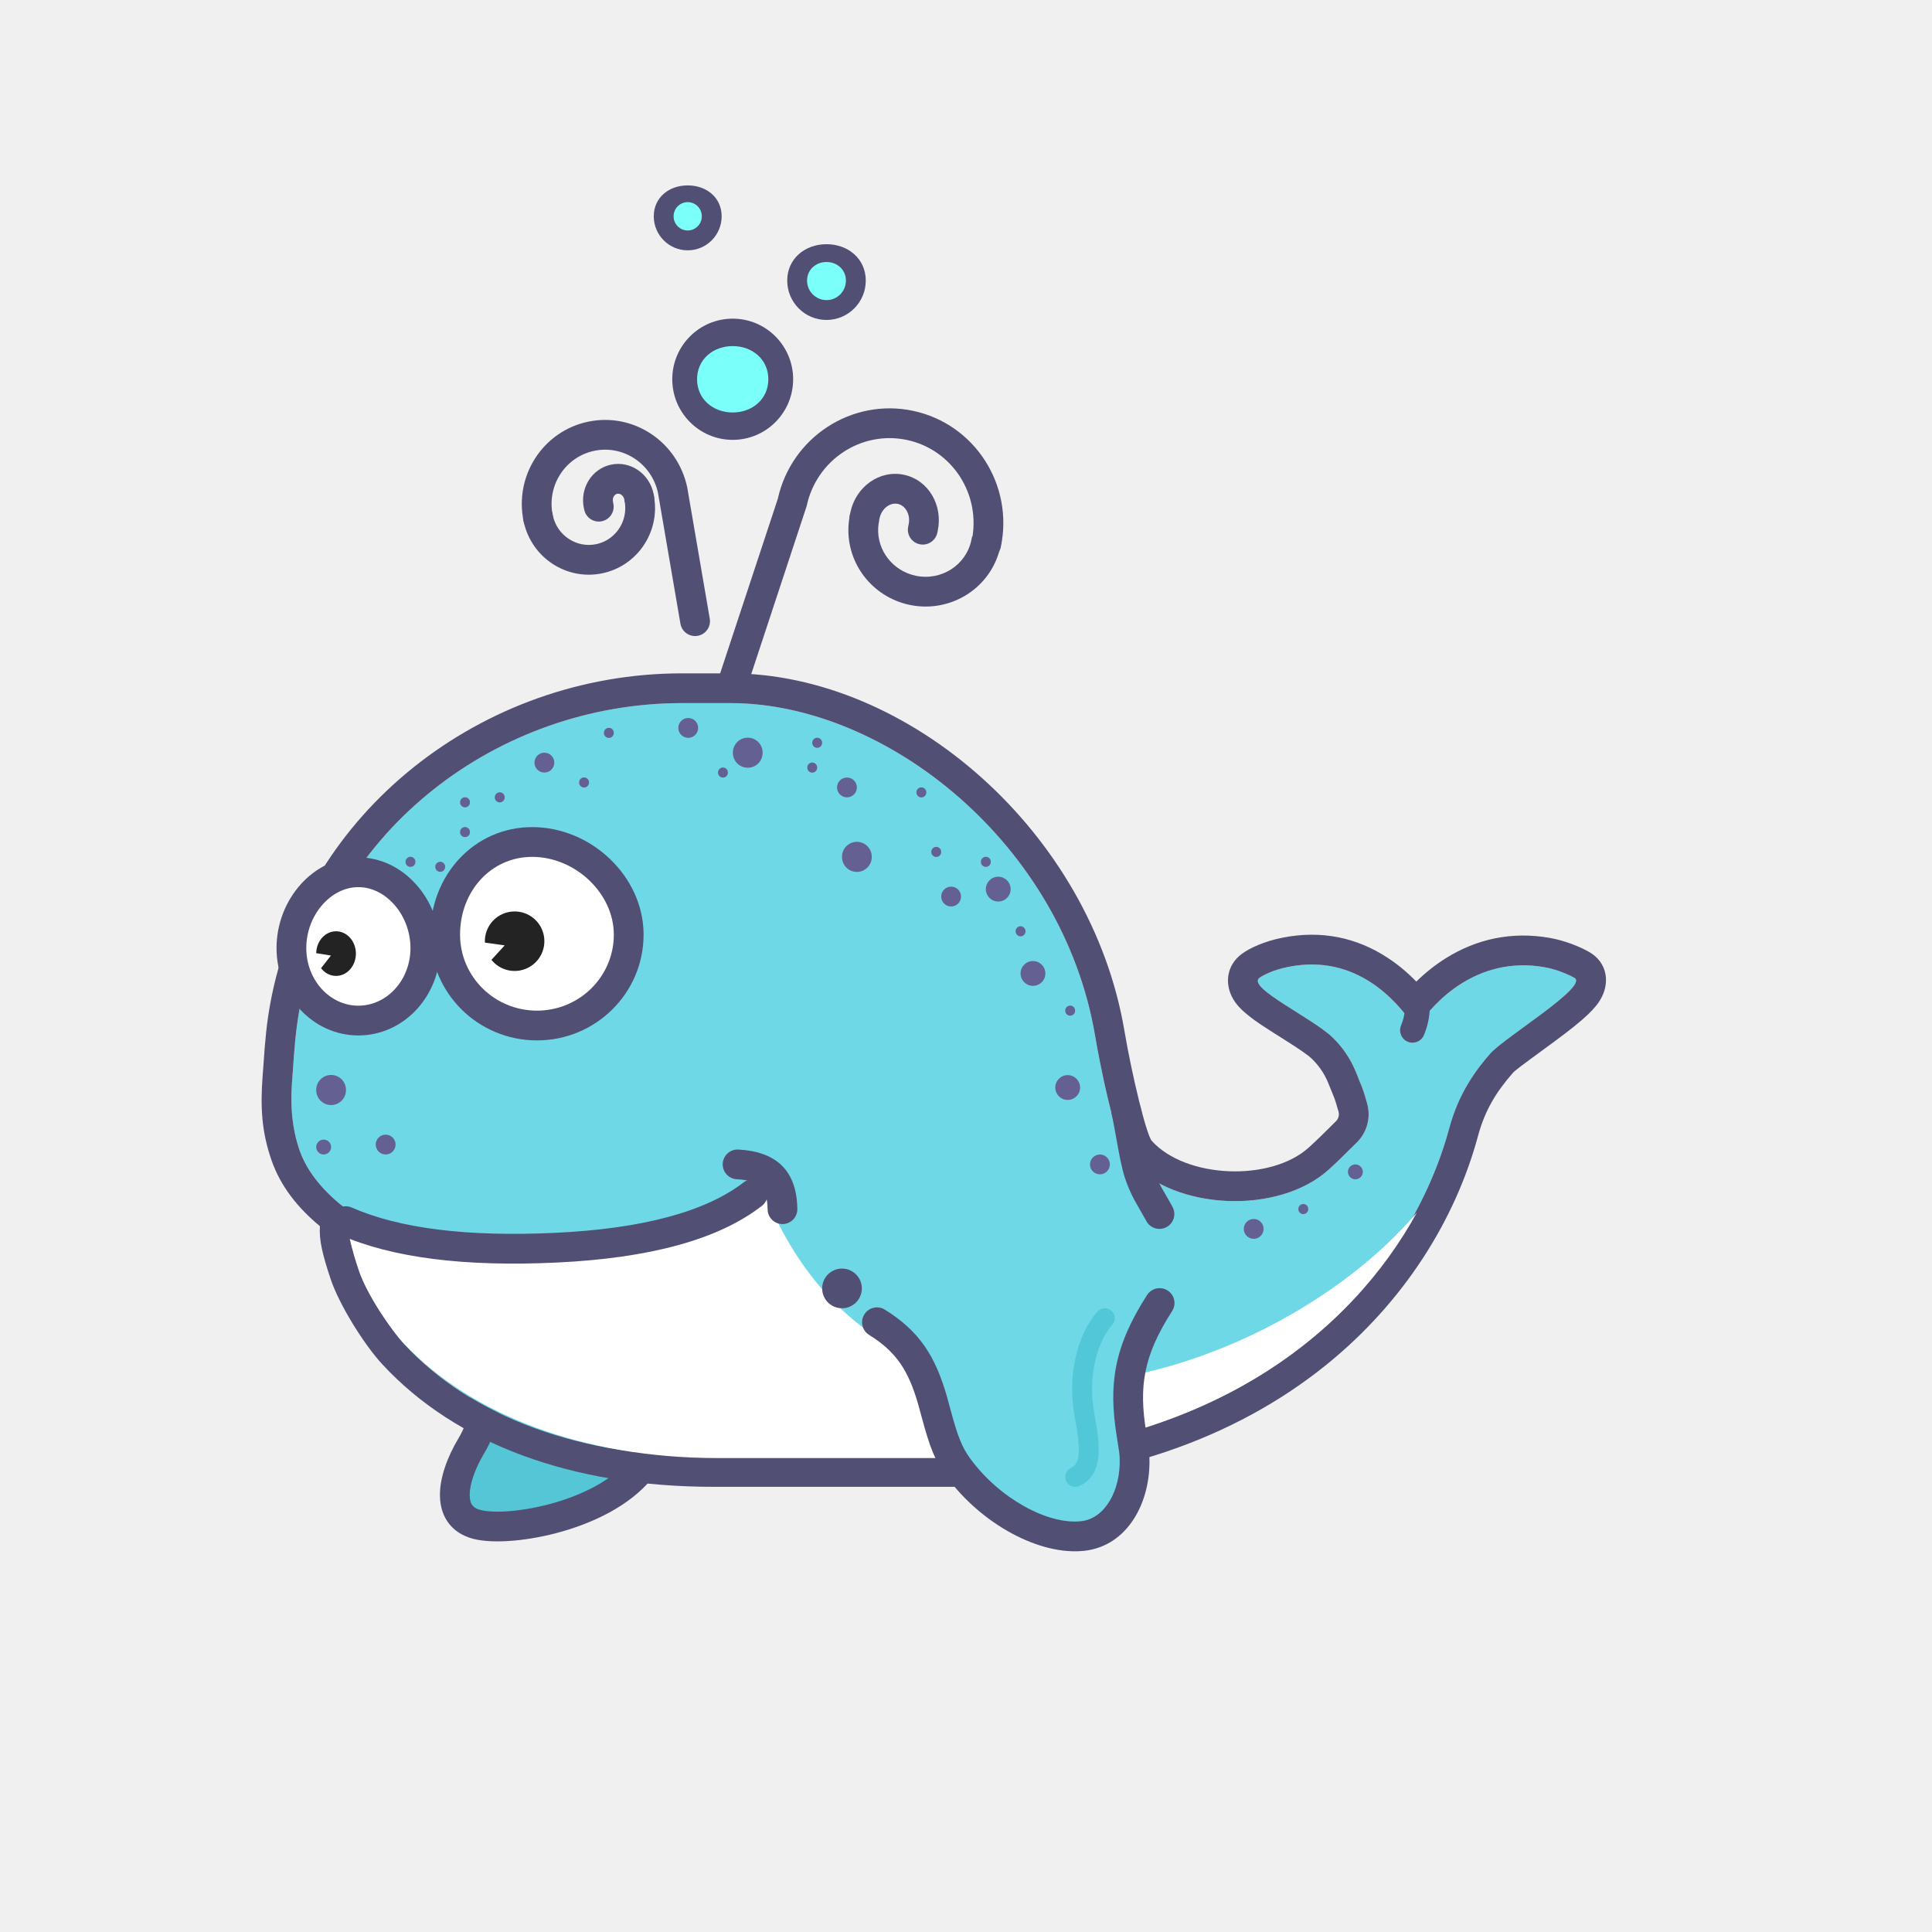
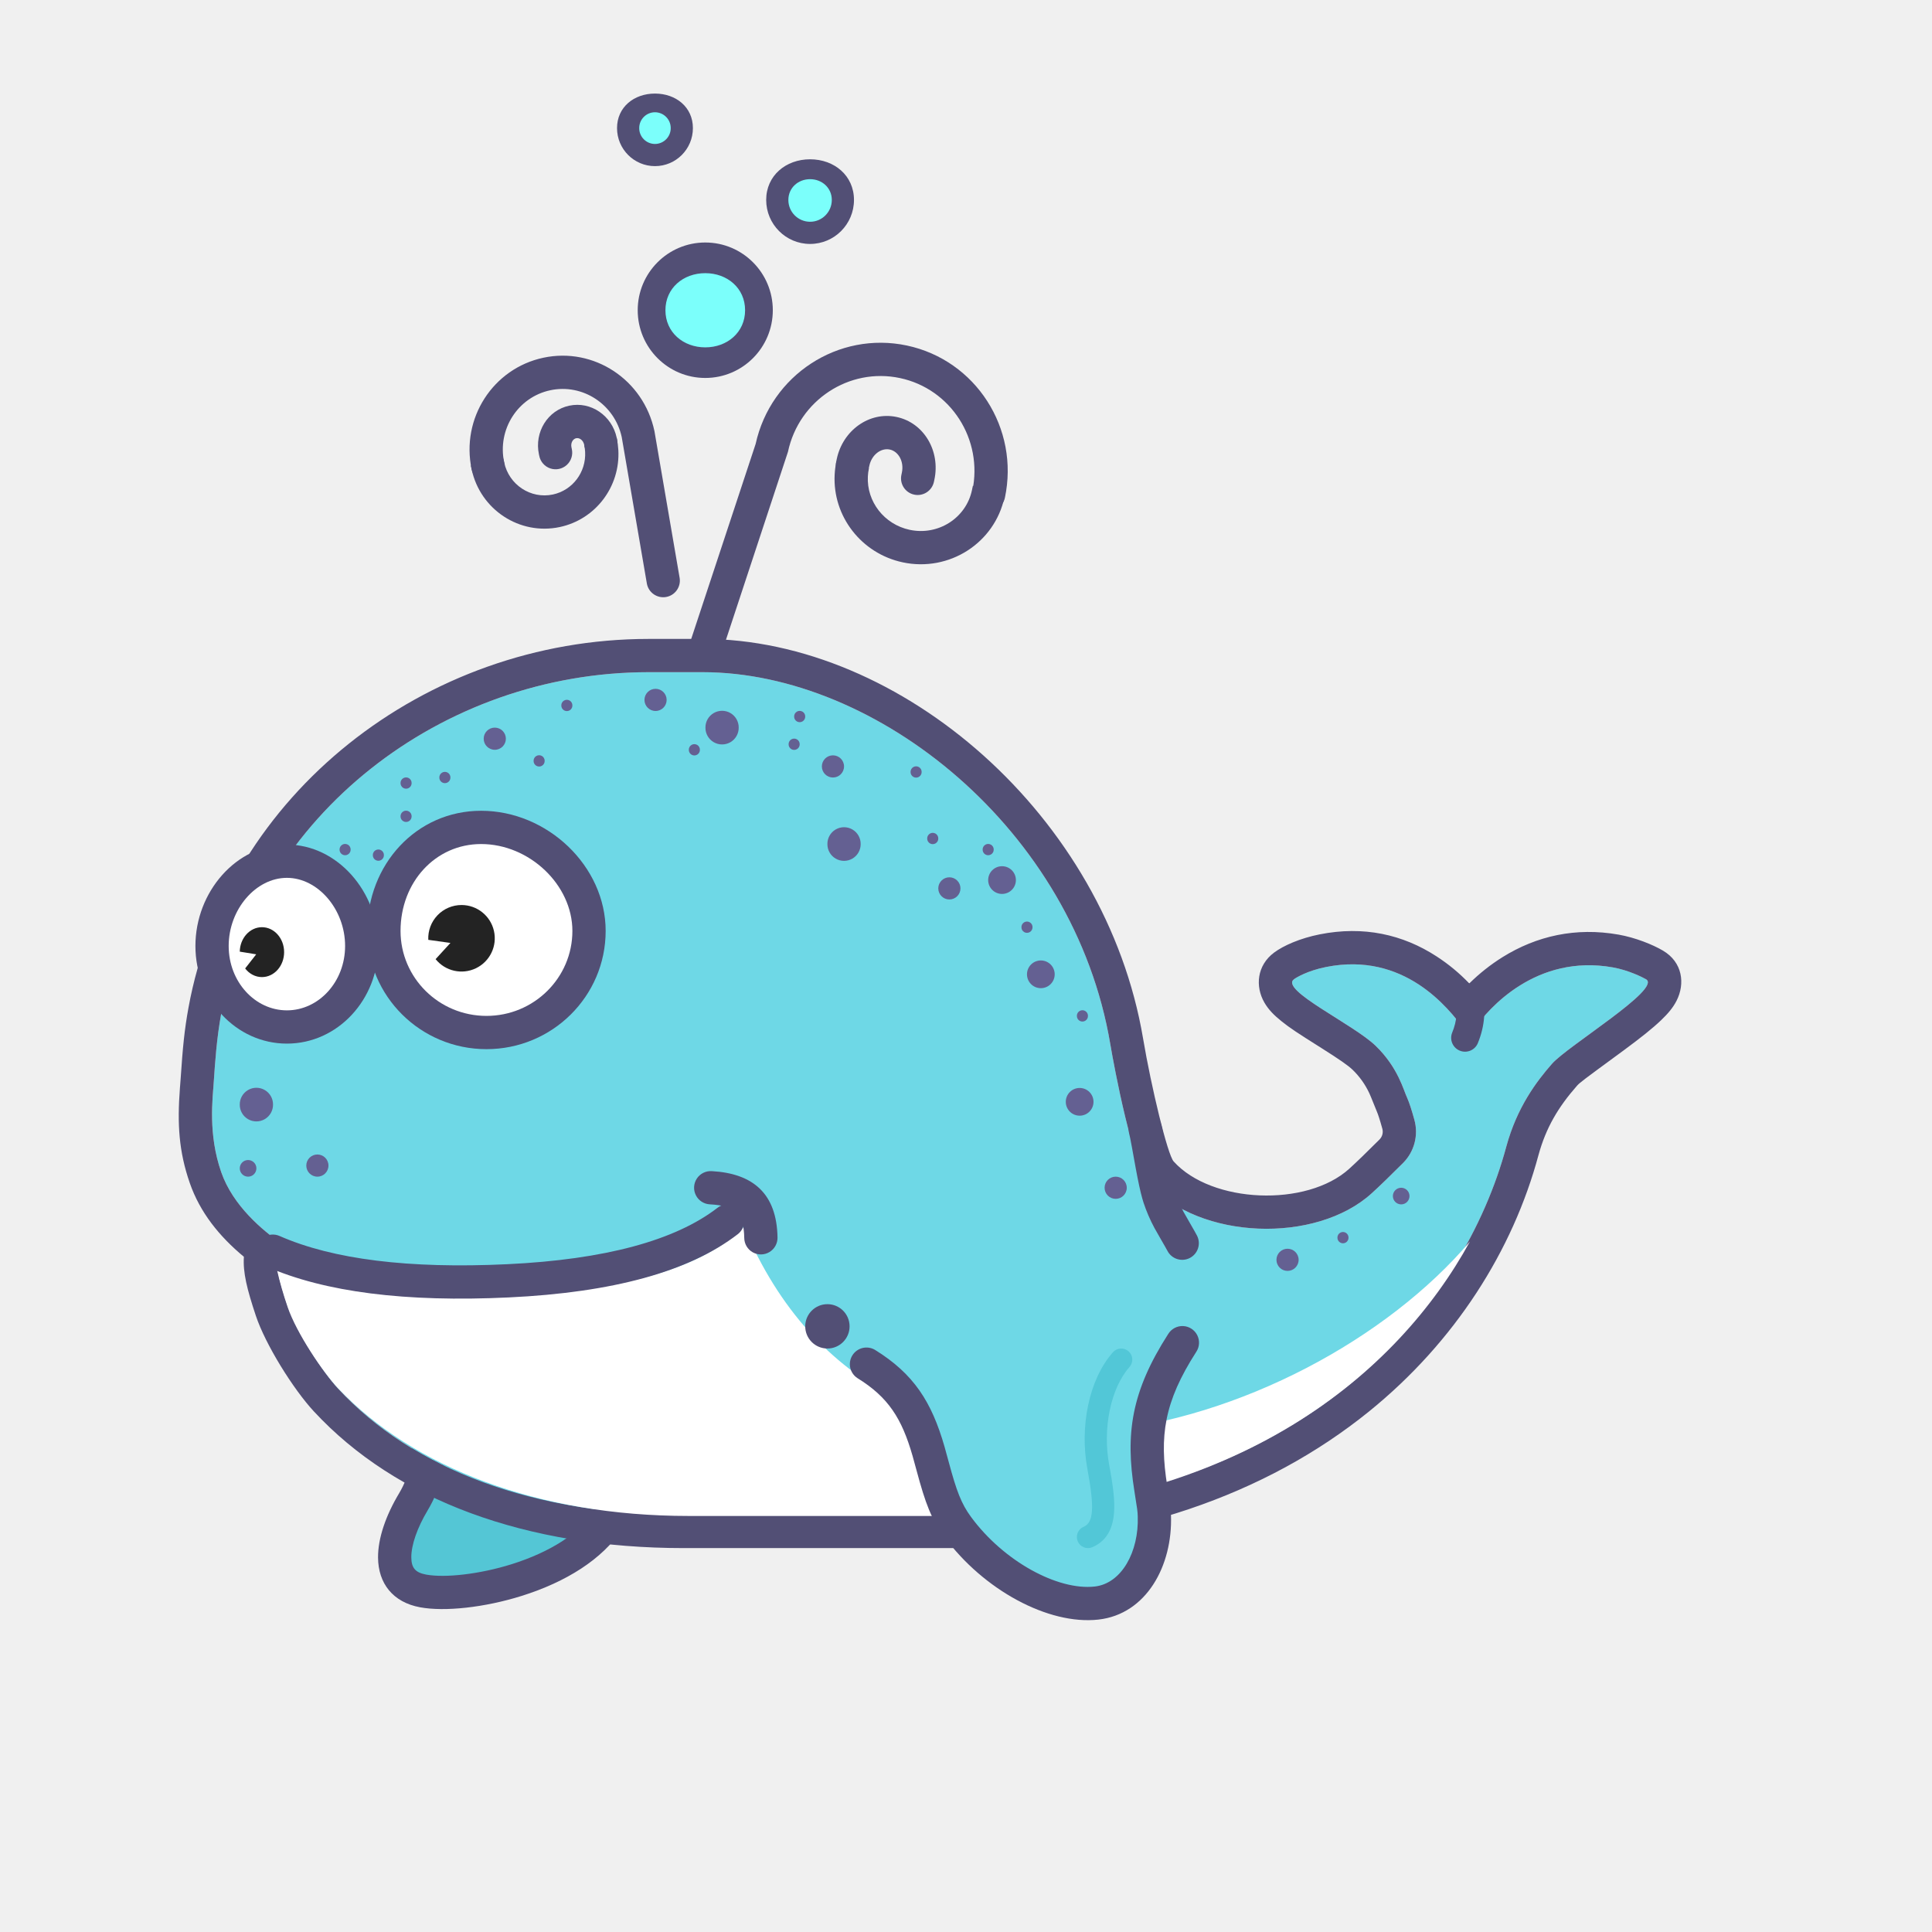
- <svg xmlns="http://www.w3.org/2000/svg" width="800px" height="800px" viewBox="25.6 25.6 972.8 972.8" class="icon" version="1.1">
+ <svg xmlns="http://www.w3.org/2000/svg" width="800px" height="800px" viewBox="76.8 76.8 870.4 870.4" class="icon" version="1.1">
  <path d="M249.756 671.844c24.776 41.714 23.18 65.004 13.26 81.59s-13.956 36.724 4.401 40.116c18.357 3.392 66.258-5.794 83.526-32.096 17.268-26.299 7.34-56.702 41.177-79.365" fill="#54C6D5" />
  <path d="M256.197 668.018c23.48 39.531 26.539 67.047 13.247 89.265-4.67 7.807-7.375 15.577-7.34 21.112 0.03 4.69 1.733 6.873 6.673 7.785 8.429 1.558 24.054-0.135 38.565-4.693 17.046-5.355 30.54-13.792 37.339-24.146 4.528-6.898 7.023-13.747 10.098-26.025 0.207-0.829 0.355-1.419 0.754-3.04 3.279-13.275 5.175-19.341 9.029-26.799 5.185-10.035 12.635-18.415 23.387-25.615a7.493 7.493 0 0 1 8.339 12.45c-15.485 10.37-20.323 19.733-26.207 43.557-0.405 1.633-0.552 2.235-0.767 3.084-3.452 13.784-6.434 21.964-12.111 30.608-9.001 13.712-25.328 23.922-45.373 30.22-16.666 5.235-34.671 7.183-45.778 5.132-12.233-2.26-18.864-10.754-18.937-22.431-0.052-8.697 3.512-18.944 9.468-28.897 10.08-16.849 7.65-38.69-13.27-73.918a7.493 7.493 0 1 1 12.882-7.653z" fill="#524F75" />
  <path d="M755.43 593.318c-18.999 70.723-88.756 161.302-247.356 165.94H384.837c-67.721 0-121.911-20.378-155.665-56.812-6.896-7.44-18.912-25.67-22.9-37.656s-6.191-19.156-2.92-27.923c-8.102-5.682-21.606-16.776-26.901-32.036-5.939-17.121-3.871-32.803-3.312-41.11s1.269-18.996 3.312-30.218C192.659 444.443 275.668 379.629 369.032 379.629h24.309c78.538 0 167.362 70.881 183.653 167.491 1.883 11.187 10.15 54.896 17.425 62.961 22.798 25.288 75.167 27.223 100.347 4.328 3.497-3.182 8.202-7.73 14.114-13.642a19.993 19.993 0 0 0 5.137-19.429c-1.266-4.606-2.348-7.9-3.242-9.888-1.621-3.357-4.059-13.664-14.201-23.477-10.14-9.815-43.303-25.173-36.824-30.003 1.044-0.779 6.097-3.856 14.501-5.527 35.041-6.978 55.034 18.335 62.179 28.083 0.779 1.064 1.531 2.123 2.258 3.172 0.709-1.051 1.449-2.133 2.215-3.247 6.494-9.436 28.04-33.929 62.479-27.833 7.128 1.259 13.599 4.538 14.99 5.355 7.255 4.266-35.273 30.003-42.376 38.088s-15.782 19.703-20.567 37.256z" fill="#6ED8E6" />
  <path d="M755.43 593.318c4.785-17.55 13.464-29.172 20.565-37.256s49.632-33.822 42.376-38.088c-1.391-0.817-7.862-4.096-14.99-5.355-34.439-6.097-55.985 18.397-62.479 27.833-0.767 1.111-3.694 1.139-4.473 0.075-7.143-9.745-27.136-35.061-62.179-28.083-8.402 1.671-13.457 4.75-14.501 5.527-6.479 4.83 26.686 20.188 36.824 30.003 10.143 9.815 12.578 20.123 14.201 23.477 0.892 1.988 1.976 5.282 3.242 9.888a19.98 19.98 0 0 1-5.137 19.429c-5.912 5.912-10.617 10.46-14.114 13.642-25.18 22.895-77.549 20.96-100.347-4.328-7.273-8.065-15.542-51.774-17.425-62.961C560.702 450.51 471.879 379.629 393.341 379.629h-24.309c-93.364 0-176.373 64.814-192.582 153.875-2.041 11.219-2.75 21.909-3.312 30.218s-2.63 23.987 3.312 41.11c5.295 15.26 18.802 26.354 26.901 32.036-3.272 8.766-1.066 15.937 2.92 27.923s16.004 30.215 22.9 37.656C262.928 738.881 317.115 759.259 384.837 759.259h123.235c158.603-4.638 228.357-95.217 247.358-165.94z m-17.246-69.295l0.505 19.673c2.328-13.497 2.343-21.444 0.045-23.834-3.964 3.909 0.187 3.067-0.549 4.161zM162.292 609.745c-4.93-14.211-5.667-26.559-4.438-42.681-0.022 0.295 0.277-3.544 0.332-4.351 0.972-14.408 1.718-21.994 3.519-31.891C179.128 435.095 267.911 364.644 369.032 364.644h24.309c89.862 0 181.615 80.269 198.429 179.984 3.696 21.931 11.029 52.371 13.777 55.418 17.103 18.971 59.946 20.727 79.138 3.277 3.292-2.995 7.845-7.39 13.599-13.15a4.995 4.995 0 0 0 1.286-4.858c-1.079-3.916-1.958-6.601-2.46-7.717-0.712-1.658-2.637-6.644-3.387-8.234a35.575 35.575 0 0 0-7.565-10.625c-1.948-1.888-6.012-4.708-13.714-9.571-11.341-7.146-14.438-9.184-18.29-12.271-3.392-2.72-5.879-5.242-7.71-8.397-4.251-7.338-3.367-16.789 4.356-22.543 4.243-3.164 11.731-6.459 20.53-8.209 19.733-3.931 37.446 0.025 52.641 9.9a82.3 82.3 0 0 1 14.766 12.216 86.553 86.553 0 0 1 15.008-11.873c15.295-9.523 32.945-13.544 52.254-10.128 7.555 1.339 15.335 4.466 19.973 7.193 8.906 5.237 10.048 14.943 6.151 22.588-1.571 3.082-3.809 5.747-6.883 8.692-3.906 3.751-9.111 7.882-16.911 13.647l-2.363 1.738c-15.857 11.621-17.52 12.88-18.704 14.229-8.419 9.586-13.976 18.869-17.368 31.307-11.499 42.816-37.556 84.073-76.36 115.462-46.335 37.478-108.292 59.272-185.014 61.515L384.837 774.244c-71.018 0-129.509-21.514-166.66-61.612-9.238-9.973-21.779-30.041-26.127-43.11-3.986-11.983-5.839-19.434-5.375-26.524-11.132-9.231-19.801-20.04-24.384-33.253z" fill="#524F75" />
  <path d="M192.312 574.439m-7.493 0a7.493 7.493 0 1 0 14.985 0 7.493 7.493 0 1 0-14.985 0Z" fill="#646092" />
  <path d="M402.107 404.605m-7.493 0a7.493 7.493 0 1 0 14.985 0 7.493 7.493 0 1 0-14.985 0Z" fill="#646092" />
  <path d="M457.054 457.054m-7.493 0a7.493 7.493 0 1 0 14.985 0 7.493 7.493 0 1 0-14.985 0Z" fill="#646092" />
  <path d="M452.059 422.088m-4.995 0a4.995 4.995 0 1 0 9.99 0 4.995 4.995 0 1 0-9.99 0Z" fill="#646092" />
  <path d="M504.507 477.034m-4.995 0a4.995 4.995 0 1 0 9.99 0 4.995 4.995 0 1 0-9.99 0Z" fill="#646092" />
  <path d="M372.137 392.117m-4.995 0a4.995 4.995 0 1 0 9.99 0 4.995 4.995 0 1 0-9.99 0Z" fill="#646092" />
  <path d="M528.234 473.288m-6.244 0a6.244 6.244 0 1 0 12.488 0 6.244 6.244 0 1 0-12.488 0Z" fill="#646092" />
  <path d="M545.717 515.746m-6.244 0a6.244 6.244 0 1 0 12.488 0 6.244 6.244 0 1 0-12.488 0Z" fill="#646092" />
  <path d="M708.059 615.649m-3.746 0a3.746 3.746 0 1 0 7.493 0 3.746 3.746 0 1 0-7.493 0Z" fill="#646092" />
  <path d="M563.2 573.19m-6.244 0a6.244 6.244 0 1 0 12.488 0 6.244 6.244 0 1 0-12.488 0Z" fill="#646092" />
  <path d="M299.707 409.6m-4.995 0a4.995 4.995 0 1 0 9.99 0 4.995 4.995 0 1 0-9.99 0Z" fill="#646092" />
  <path d="M219.785 601.912m-4.995 0a4.995 4.995 0 1 0 9.99 0 4.995 4.995 0 1 0-9.99 0Z" fill="#646092" />
  <path d="M579.434 611.902m-4.995 0a4.995 4.995 0 1 0 9.99 0 4.995 4.995 0 1 0-9.99 0Z" fill="#646092" />
  <path d="M656.859 644.371m-4.995 0a4.995 4.995 0 1 0 9.99 0 4.995 4.995 0 1 0-9.99 0Z" fill="#646092" />
  <path d="M194.81 536.976m-4.995 0a4.995 4.995 0 1 0 9.99 0 4.995 4.995 0 1 0-9.99 0Z" fill="#646092" />
  <path d="M188.566 603.161m-3.746 0a3.746 3.746 0 1 0 7.493 0 3.746 3.746 0 1 0-7.493 0Z" fill="#646092" />
  <path d="M211.044 485.776m-3.746 0a3.746 3.746 0 1 0 7.493 0 3.746 3.746 0 1 0-7.493 0Z" fill="#646092" />
  <path d="M247.259 462.049m-2.498 0a2.498 2.498 0 1 0 4.995 0 2.498 2.498 0 1 0-4.995 0Z" fill="#646092" />
  <path d="M232.273 459.551m-2.498 0a2.498 2.498 0 1 0 4.995 0 2.498 2.498 0 1 0-4.995 0Z" fill="#646092" />
  <path d="M434.576 412.098m-2.498 0a2.498 2.498 0 1 0 4.995 0 2.498 2.498 0 1 0-4.995 0Z" fill="#646092" />
  <path d="M497.015 454.556m-2.498 0a2.498 2.498 0 1 0 4.995 0 2.498 2.498 0 1 0-4.995 0Z" fill="#646092" />
  <path d="M539.473 494.517m-2.498 0a2.498 2.498 0 1 0 4.995 0 2.498 2.498 0 1 0-4.995 0Z" fill="#646092" />
  <path d="M681.834 634.38m-2.498 0a2.498 2.498 0 1 0 4.995 0 2.498 2.498 0 1 0-4.995 0Z" fill="#646092" />
  <path d="M564.449 534.478m-2.498 0a2.498 2.498 0 1 0 4.995 0 2.498 2.498 0 1 0-4.995 0Z" fill="#646092" />
  <path d="M259.746 444.566m-2.498 0a2.498 2.498 0 1 0 4.995 0 2.498 2.498 0 1 0-4.995 0Z" fill="#646092" />
  <path d="M277.229 427.083m-2.498 0a2.498 2.498 0 1 0 4.995 0 2.498 2.498 0 1 0-4.995 0Z" fill="#646092" />
  <path d="M319.688 419.59m-2.498 0a2.498 2.498 0 1 0 4.995 0 2.498 2.498 0 1 0-4.995 0Z" fill="#646092" />
  <path d="M389.62 414.595m-2.498 0a2.498 2.498 0 1 0 4.995 0 2.498 2.498 0 1 0-4.995 0Z" fill="#646092" />
  <path d="M437.073 399.61m-2.498 0a2.498 2.498 0 1 0 4.995 0 2.498 2.498 0 1 0-4.995 0Z" fill="#646092" />
  <path d="M489.522 424.585m-2.498 0a2.498 2.498 0 1 0 4.995 0 2.498 2.498 0 1 0-4.995 0Z" fill="#646092" />
  <path d="M521.99 459.551m-2.498 0a2.498 2.498 0 1 0 4.995 0 2.498 2.498 0 1 0-4.995 0Z" fill="#646092" />
  <path d="M332.176 394.615m-2.498 0a2.498 2.498 0 1 0 4.995 0 2.498 2.498 0 1 0-4.995 0Z" fill="#646092" />
  <path d="M259.746 429.58m-2.498 0a2.498 2.498 0 1 0 4.995 0 2.498 2.498 0 1 0-4.995 0Z" fill="#646092" />
  <path d="M274.732 449.561m-2.498 0a2.498 2.498 0 1 0 4.995 0 2.498 2.498 0 1 0-4.995 0Z" fill="#646092" />
  <path d="M739.023 636.131c-32.633 59.547-103.751 119.975-231.754 123.637H387.015c-67.681 0-124.089-21.821-157.823-57.446-6.891-7.278-18.812-24.936-22.798-36.659a169.27 169.27 0 0 1-4.86-16.966c55.728 9.698 94.59 13.567 116.584 11.604 39.581-3.527 74.555-11.604 93.811-30.797 63.168 150.031 252.746 94.053 327.096 6.629z" fill="#FFFFFF" />
  <path d="M609.405 681.834c-24.776 38.542-13.08 62.424-12.54 77.851 0.537 15.43-6.756 37.184-26.067 39.322-19.306 2.138-46.202-12.066-62.576-34.379-16.377-22.311-7.34-52.391-41.177-73.328" fill="#6ED8E6" />
  <path d="M603.104 677.783c-16.761 26.07-19.341 45.101-15.243 70.771 1.394 8.726 1.426 8.971 1.514 11.394 0.554 15.937-7.273 30.27-19.404 31.614-16.681 1.846-41.047-11.384-55.713-31.364-4.383-5.972-6.516-11.626-10.048-24.776a380.453 380.453 0 0 0-1.893-6.896c-5.782-20.113-13.809-32.753-31.332-43.597a7.495 7.495 0 0 0-7.885 12.745c13.916 8.609 19.975 18.152 24.816 34.996 0.514 1.791 0.827 2.935 1.823 6.641 4.001 14.888 6.611 21.814 12.44 29.753 17.6 23.982 46.897 39.889 69.442 37.391 21.604-2.393 33.525-24.214 32.728-47.029-0.117-3.362-0.142-3.512-1.693-13.235-3.567-22.323-1.479-37.708 13.05-60.306a7.493 7.493 0 1 0-12.603-8.102z" fill="#524F75" />
  <path d="M449.561 674.341m-9.99 0a9.99 9.99 0 1 0 19.98 0 9.99 9.99 0 1 0-19.98 0Z" fill="#524F75" />
  <path d="M206.049 539.473c18.622 0 33.717-16.339 33.717-36.492 0-20.155-15.095-38.188-33.717-38.188S172.332 482.826 172.332 502.981C172.332 523.134 187.427 539.473 206.049 539.473z" fill="#FFFFFF" />
  <path d="M206.049 546.966C183.151 546.966 164.839 527.145 164.839 502.981c0-24.401 18.477-45.68 41.21-45.68s41.21 21.279 41.21 45.68C247.259 527.145 228.946 546.966 206.049 546.966z m0-14.985c14.346 0 26.224-12.857 26.224-28.999 0-16.556-12.276-30.695-26.224-30.695S179.824 486.425 179.824 502.981C179.824 519.123 191.703 531.98 206.049 531.98z" fill="#524F75" />
  <path d="M187.247 513.101C189.078 515.487 191.788 516.995 194.81 516.995c5.517 0 9.99-5.033 9.99-11.239s-4.473-11.239-9.99-11.239c-5.45 0-9.883 4.91-9.99 11.012l7.408 1.211-4.98 6.361z" fill="#232323" />
  <path d="M295.961 541.971c25.518 0 46.205-20.49 46.205-45.765C342.166 470.93 319.068 449.561 293.551 449.561S249.756 470.93 249.756 496.205 270.443 541.971 295.961 541.971z" fill="#FFFFFF" />
  <path d="M295.961 549.463c-29.641 0-53.698-23.829-53.698-53.258C242.263 466.265 264.347 442.068 293.551 442.068 323.404 442.068 349.659 466.969 349.659 496.205 349.659 525.634 325.602 549.463 295.961 549.463z m0-14.985c21.397 0 38.712-17.151 38.712-38.273C334.673 475.428 315.3 457.054 293.551 457.054 272.943 457.054 257.249 474.252 257.249 496.205 257.249 517.327 274.564 534.478 295.961 534.478z" fill="#524F75" />
  <path d="M273.048 508.911A14.985 14.985 0 1 0 284.722 484.527a14.985 14.985 0 0 0-14.97 15.687l9.975 1.396-6.678 7.3z" fill="#232323" />
  <path d="M368.233 339.771a7.493 7.493 0 0 0 14.768-2.533L371.637 271.018C366.717 247.815 344.356 233.122 321.611 237.958S284.41 265.311 289.28 288.221a7.493 7.493 0 1 0 14.658-3.114c-3.157-14.853 6.169-29.384 20.785-32.491 14.571-3.097 28.957 6.319 32.174 21.092l11.339 66.063z" fill="#524F75" />
  <path d="M340.018 277.437c0.207 0.982 0.34 1.968 0.39 2.95 0.5 9.129-5.654 17.308-14.538 19.196-9.945 2.115-19.778-4.346-21.931-14.476l-0.362-1.708-14.661 3.114 0.365 1.711c3.866 18.19 21.629 29.861 39.704 26.017 16.159-3.434 27.281-18.222 26.389-34.666a34.456 34.456 0 0 0-0.699-5.252l-14.658 3.114z" fill="#524F75" />
  <path d="M340.135 277.876l-0.155-0.724c-0.437-2.055-2.14-3.242-3.611-2.927-1.474 0.312-2.548 2.09-2.11 4.141l0.155 0.727a7.493 7.493 0 1 1-14.658 3.114l-0.155-0.724c-2.113-9.945 3.869-19.838 13.654-21.916 9.785-2.08 19.271 4.521 21.387 14.468l0.155 0.724a7.493 7.493 0 1 1-14.661 3.117z" fill="#524F75" />
  <path d="M485.376 232.468c31.05 6.601 50.788 37.354 44.134 68.658a7.493 7.493 0 0 1-14.658-3.112c4.943-23.25-9.673-46.015-32.591-50.888s-45.531 9.985-50.471 33.23l-29.659 89.912a7.493 7.493 0 0 1-14.229-4.7l29.319-88.743c6.836-31.067 37.241-50.925 68.156-44.357z" fill="#524F75" />
  <path d="M468.26 287.794c-0.257 1.209-0.412 2.423-0.475 3.636-0.574 11.339 7.363 21.621 18.844 24.062 12.84 2.73 25.38-5.282 28.048-17.833l0.425-2.006 14.661 3.114-0.425 2.008c-4.398 20.69-24.933 33.814-45.82 29.374-18.669-3.969-31.642-20.775-30.695-39.476 0.1-2.008 0.36-4.009 0.782-5.994l14.656 3.114z" fill="#524F75" />
  <path d="M468.218 287.719l0.23-1.079c1.074-5.058 5.345-8.142 9.216-7.318 3.874 0.824 6.519 5.377 5.442 10.432l-0.23 1.081a7.493 7.493 0 0 0 14.658 3.114l0.23-1.079c2.73-12.842-4.668-25.588-16.983-28.207-12.318-2.617-24.261 6.019-26.991 18.862l-0.23 1.079A7.493 7.493 0 1 0 468.218 287.719z" fill="#524F75" />
  <path d="M426.976 166.872a14.831 14.781 90 1 0 29.561 0 14.831 14.781 90 1 0-29.561 0Z" fill="#7BFFFB" />
  <path d="M441.756 186.7c-10.927 0-19.776-8.881-19.776-19.826 0-10.947 8.851-18.31 19.776-18.31 10.927 0 19.776 7.363 19.776 18.31 0 10.944-8.849 19.826-19.776 19.826z m0-9.99c5.402 0 9.785-4.401 9.785-9.835 0-5.437-4.386-9.353-9.785-9.353s-9.785 3.916-9.785 9.353a9.808 9.808 0 0 0 9.785 9.835z" fill="#524F75" />
  <path d="M370.343 216.561a24.269 24.189 90 1 0 48.378 0 24.269 24.189 90 1 0-48.378 0Z" fill="#7BFFFB" />
  <path d="M394.532 247.076c-16.811 0-30.433-13.667-30.433-30.513s13.619-30.513 30.433-30.513 30.433 13.667 30.433 30.513-13.622 30.513-30.433 30.513z m0-13.784c9.905 0 17.945-6.771 17.945-16.731s-8.04-16.694-17.945-16.694-17.945 6.733-17.945 16.694 8.037 16.731 17.945 16.731z" fill="#524F75" />
  <path d="M359.784 134.514a12.136 12.093 90 1 0 24.186 0 12.136 12.093 90 1 0-24.186 0Z" fill="#7BFFFB" />
  <path d="M371.877 151.644c-9.443 0-17.091-7.673-17.091-17.131 0-9.456 7.648-15.56 17.091-15.56 9.441 0 17.088 6.104 17.088 15.56 0.002 9.458-7.645 17.131-17.088 17.131z m0-9.99a7.118 7.118 0 0 0 7.098-7.141A7.118 7.118 0 0 0 371.877 127.376a7.118 7.118 0 0 0-7.101 7.138 7.123 7.123 0 0 0 7.101 7.141z" fill="#524F75" />
  <path d="M196.788 647.375c26.334 11.576 62.711 16.152 109.231 13.939 46.852-2.228 81.226-11.589 103.159-28.492a7.493 7.493 0 1 0-9.151-11.868c-19.066 14.696-50.653 23.295-94.722 25.393-44.404 2.113-78.601-2.19-102.49-12.69a7.493 7.493 0 1 0-6.027 13.719z" fill="#524F75" />
  <path d="M396.688 619.383c11.291 0.642 15.218 4.011 15.41 15.13a7.493 7.493 0 1 0 14.983-0.265c-0.342-19.648-10.967-28.774-29.546-29.826a7.493 7.493 0 1 0-0.847 14.96z" fill="#524F75" />
  <path d="M578.188 686.02c-10.834 12.248-15.038 33.59-11.506 52.541 3.297 17.698 2.747 24.204-1.691 26.09a4.995 4.995 0 1 0 3.906 9.196c6.067-2.58 9.146-7.827 9.768-15.188 0.46-5.38-0.257-11.694-2.163-21.929-3.01-16.149 0.582-34.384 9.169-44.094a4.99 4.99 0 0 0-0.435-7.048 4.983 4.983 0 0 0-7.048 0.432z" fill="#52C7D7" />
  <path d="M732.175 526.126c1.444 5.31 1.074 10.557-1.164 15.952a6.246 6.246 0 0 0 11.539 4.78c3.279-7.925 3.856-15.999 1.676-24.009a6.236 6.236 0 0 0-3.611-4.121c-0.582-0.245-1.231 1.166-1.871 1.106-0.722-0.065-1.439-1.573-2.18-1.371a6.241 6.241 0 0 0-4.388 7.663zM585.458 587.249c0.292 1.131 0.687 3.107 1.269 6.264 0.142 0.789 1.334 7.425 1.718 9.486 1.131 6.109 2.048 10.442 2.98 13.754 0.19 0.677 0.382 1.311 0.574 1.903a71.415 71.415 0 0 0 4.908 11.386c1.161 2.175 5.155 8.916 5.799 10.2a7.498 7.498 0 0 0 10.058 3.337 7.498 7.498 0 0 0 3.337-10.058c-0.937-1.863-5.06-8.819-5.972-10.527a56.033 56.033 0 0 1-3.899-9.021c-0.122-0.367-0.25-0.797-0.385-1.276-0.772-2.747-1.618-6.743-2.67-12.425-0.372-2.013-1.561-8.624-1.713-9.456-0.642-3.504-1.086-5.704-1.494-7.295a7.493 7.493 0 0 0-14.511 3.729z" fill="#524F75" />
</svg>
